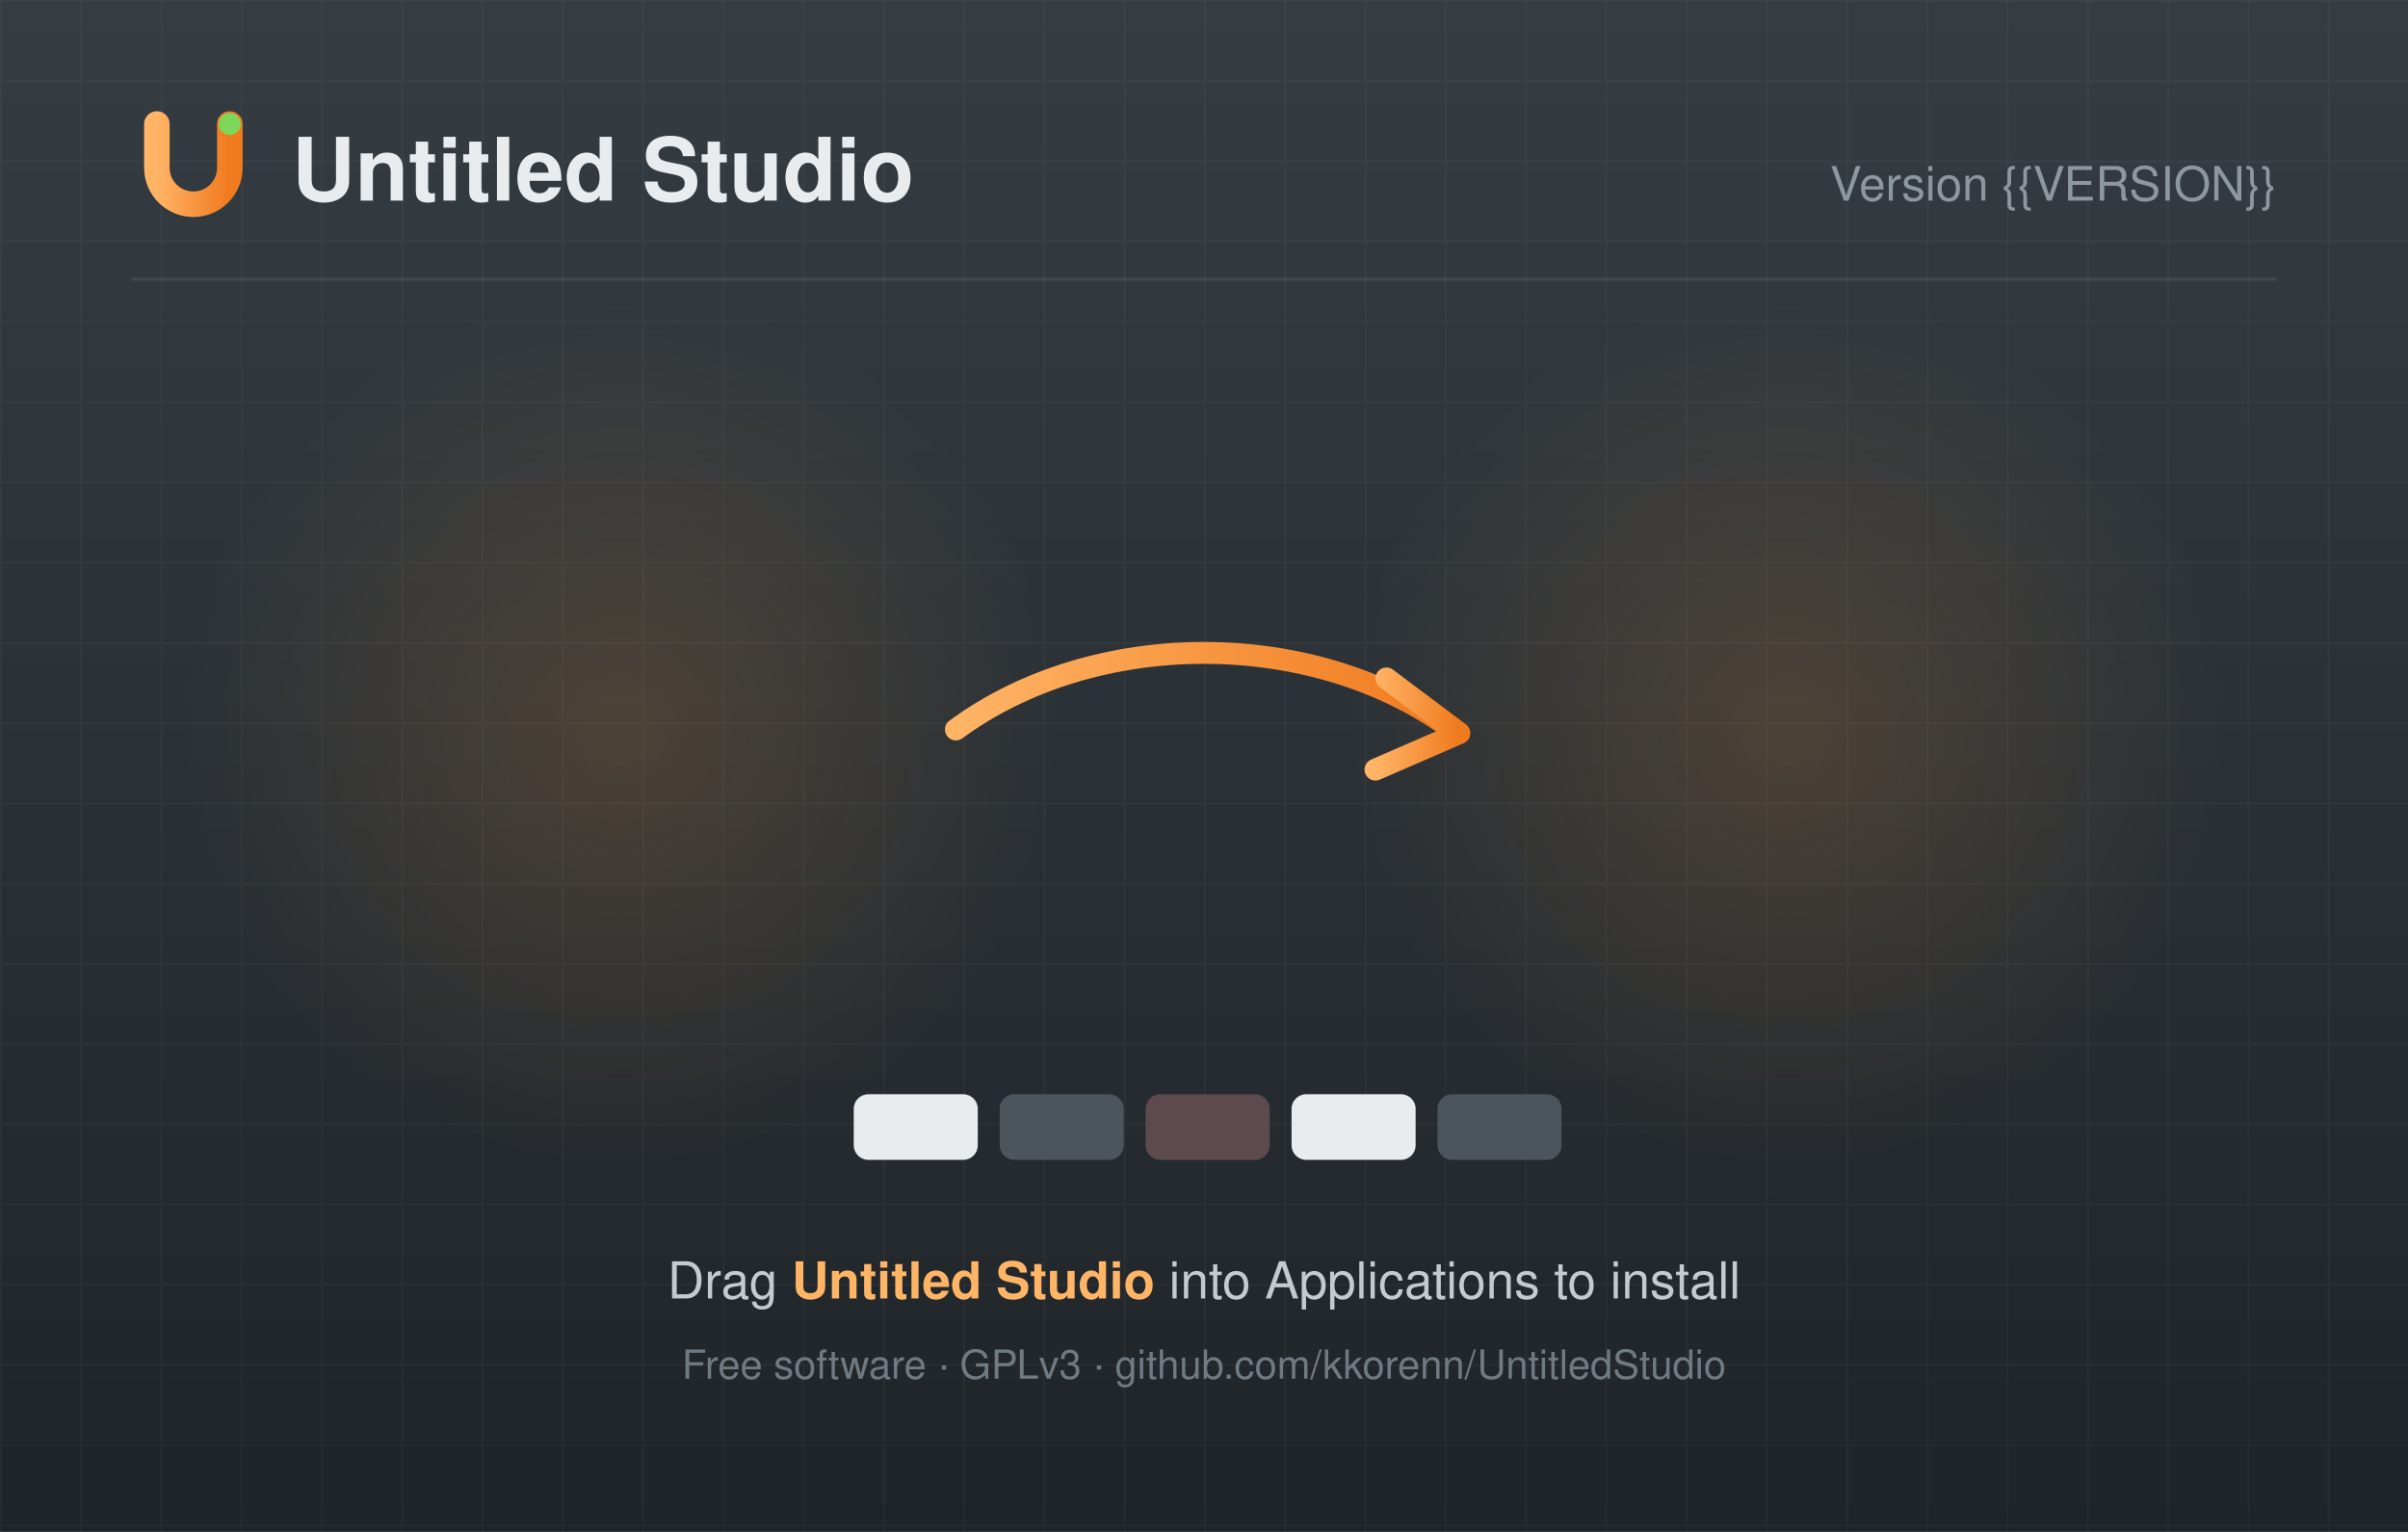
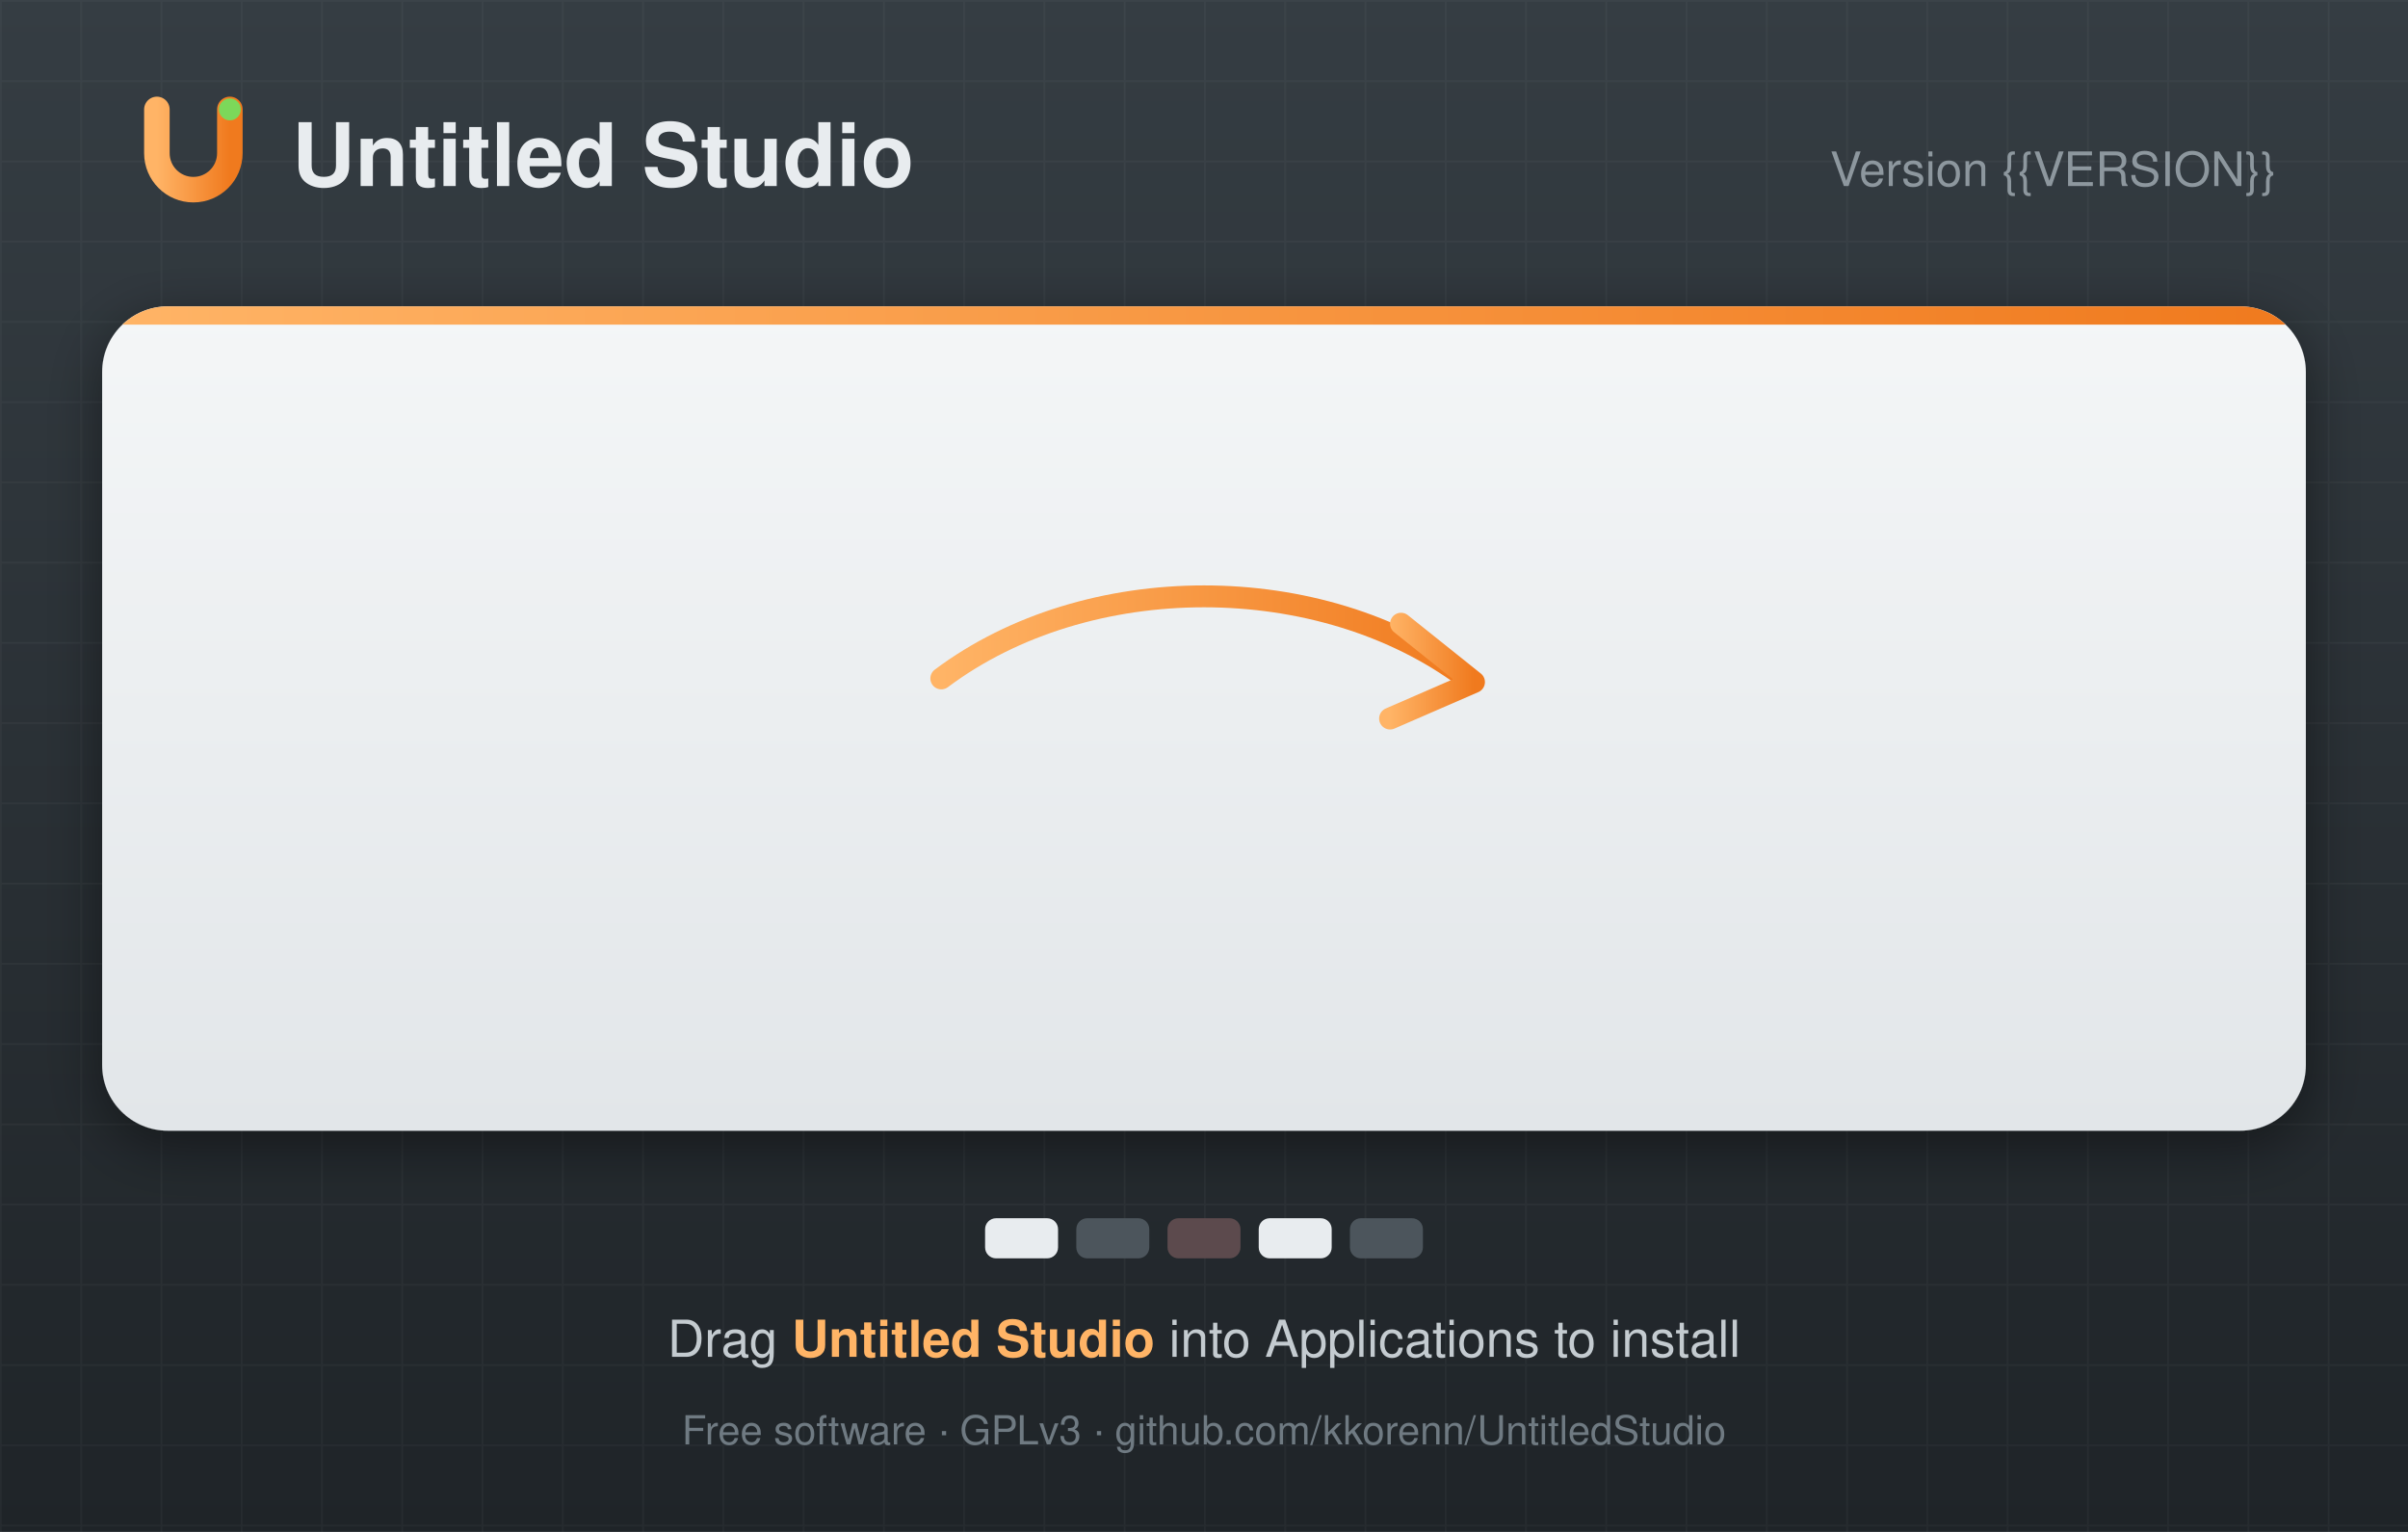
<svg xmlns="http://www.w3.org/2000/svg" width="660" height="420" viewBox="0 0 660 420">
  <defs>
    <linearGradient id="bg" x1="0" y1="0" x2="0" y2="1">
      <stop offset="0" stop-color="#353d43" />
      <stop offset="1" stop-color="#1f2428" />
    </linearGradient>
+     <linearGradient id="card" x1="0" y1="0" x2="0" y2="1">
+       <stop offset="0" stop-color="#f4f6f7" />
+       <stop offset="1" stop-color="#e2e6e9" />
+     </linearGradient>
    <linearGradient id="mark" x1="0" y1="0" x2="1" y2="0">
      <stop offset="0" stop-color="#ffb466" />
      <stop offset="1" stop-color="#f07a1e" />
    </linearGradient>
-     <radialGradient id="glow" cx="0.5" cy="0.5" r="0.5">
-       <stop offset="0" stop-color="#ff9a3c" stop-opacity="0.16" />
-       <stop offset="1" stop-color="#ff9a3c" stop-opacity="0" />
-     </radialGradient>
    <pattern id="grid" width="22" height="22" patternUnits="userSpaceOnUse">
      <path d="M 22 0 L 0 0 0 22" fill="none" stroke="#ffffff" stroke-opacity="0.035" stroke-width="1" />
    </pattern>
+     <clipPath id="cardClip">
+       <rect x="28" y="84" width="604" height="226" rx="18" />
+     </clipPath>
+     <filter id="shadow" x="-10%" y="-10%" width="120%" height="130%">
+       <feDropShadow dx="0" dy="4" stdDeviation="8" flood-color="#000" flood-opacity="0.45" />
+     </filter>
  </defs>
  <rect width="660" height="420" fill="url(#bg)" />
  <rect width="660" height="420" fill="url(#grid)" />
-   <circle cx="170" cy="200" r="120" fill="url(#glow)" />
-   <circle cx="490" cy="200" r="120" fill="url(#glow)" />
-   <g transform="translate(36 30)">
+   <g transform="translate(36 26)">
    <path d="M 7 4 V 16 A 10 10 0 0 0 27 16 V 4" fill="none" stroke="url(#mark)" stroke-width="7" stroke-linecap="round" />
    <circle cx="27" cy="4" r="3" fill="#7cd85a" />
  </g>
-   <text x="80" y="55" font-family="Helvetica Neue, Helvetica, sans-serif" font-size="24" font-weight="bold" fill="#e8ecef">Untitled Studio</text>
-   <text x="624" y="55" text-anchor="end" font-family="Helvetica Neue, Helvetica, sans-serif" font-size="13" fill="#8d979e">Version {{VERSION}}</text>
-   <rect x="36" y="76" width="588" height="1" fill="#ffffff" fill-opacity="0.08" />
+   <text x="80" y="51" font-family="Helvetica Neue, Helvetica, sans-serif" font-size="24" font-weight="bold" fill="#e8ecef">Untitled Studio</text>
+   <text x="624" y="51" text-anchor="end" font-family="Helvetica Neue, Helvetica, sans-serif" font-size="13" fill="#8d979e">Version {{VERSION}}</text>
+   <rect x="28" y="84" width="604" height="226" rx="18" fill="url(#card)" filter="url(#shadow)" />
+   <rect x="28" y="84" width="604" height="5" fill="url(#mark)" clip-path="url(#cardClip)" />
  <g fill="none" stroke="url(#mark)" stroke-width="6" stroke-linecap="round" stroke-linejoin="round">
-     <path d="M 262 200 C 300 172, 360 172, 398 200" />
-     <path d="M 380 186 L 400 201 L 377 211" />
+     <path d="M 258 186 C 298 156, 362 156, 402 186" />
+     <path d="M 384 171 L 404 187 L 381 197" />
  </g>
-   <g transform="translate(234 300)">
-     <rect x="0" y="0" width="34" height="18" rx="4" fill="#e8ecef" />
-     <rect x="40" y="0" width="34" height="18" rx="4" fill="#4c555c" />
-     <rect x="80" y="0" width="34" height="18" rx="4" fill="#5c4a4d" />
-     <rect x="120" y="0" width="34" height="18" rx="4" fill="#e8ecef" />
-     <rect x="160" y="0" width="34" height="18" rx="4" fill="#4c555c" />
+   <g transform="translate(270 334)">
+     <rect x="0" y="0" width="20" height="11" rx="3" fill="#e8ecef" />
+     <rect x="25" y="0" width="20" height="11" rx="3" fill="#4c555c" />
+     <rect x="50" y="0" width="20" height="11" rx="3" fill="#5c4a4d" />
+     <rect x="75" y="0" width="20" height="11" rx="3" fill="#e8ecef" />
+     <rect x="100" y="0" width="20" height="11" rx="3" fill="#4c555c" />
  </g>
-   <text x="330" y="356" text-anchor="middle" font-family="Helvetica Neue, Helvetica, sans-serif" font-size="14" fill="#c4cbd0">Drag <tspan fill="#ffb466" font-weight="bold">Untitled Studio</tspan> into Applications to install</text>
-   <text x="330" y="378" text-anchor="middle" font-family="Helvetica Neue, Helvetica, sans-serif" font-size="11" fill="#6f7a82">Free software · GPLv3 · github.com/kkorenn/UntitledStudio</text>
+   <text x="330" y="372" text-anchor="middle" font-family="Helvetica Neue, Helvetica, sans-serif" font-size="14" fill="#c4cbd0">Drag <tspan fill="#ffb466" font-weight="bold">Untitled Studio</tspan> into Applications to install</text>
+   <text x="330" y="396" text-anchor="middle" font-family="Helvetica Neue, Helvetica, sans-serif" font-size="11" fill="#6f7a82">Free software · GPLv3 · github.com/kkorenn/UntitledStudio</text>
</svg>
